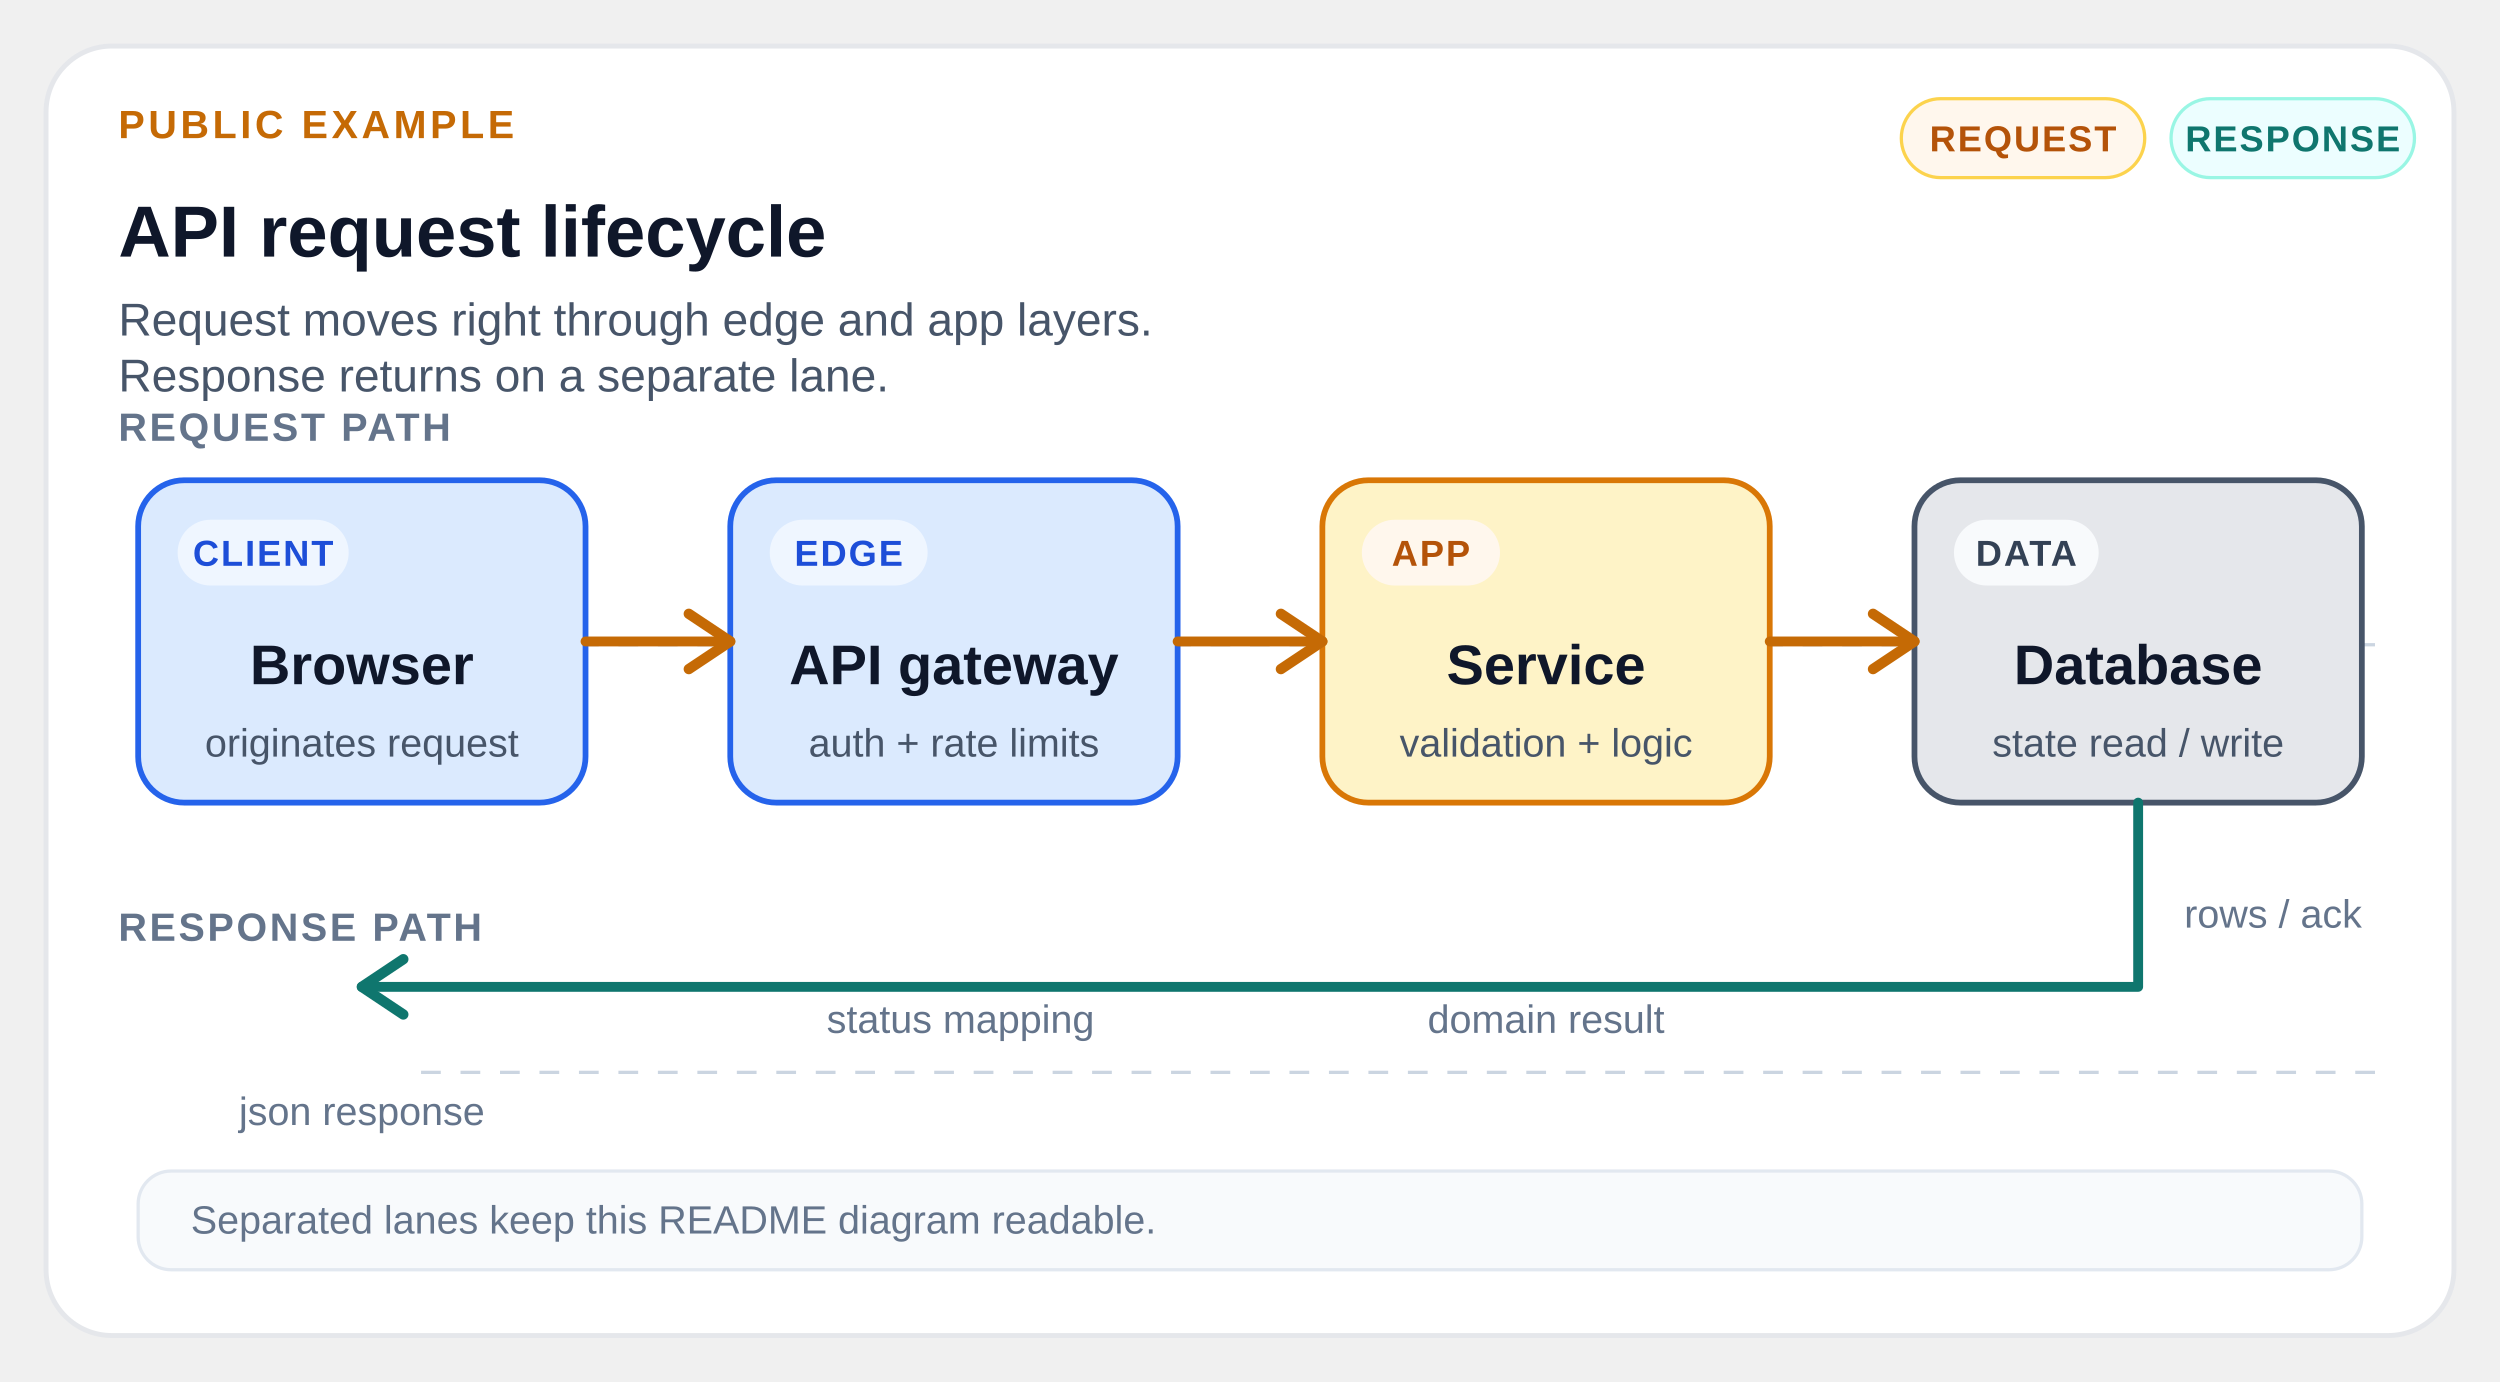
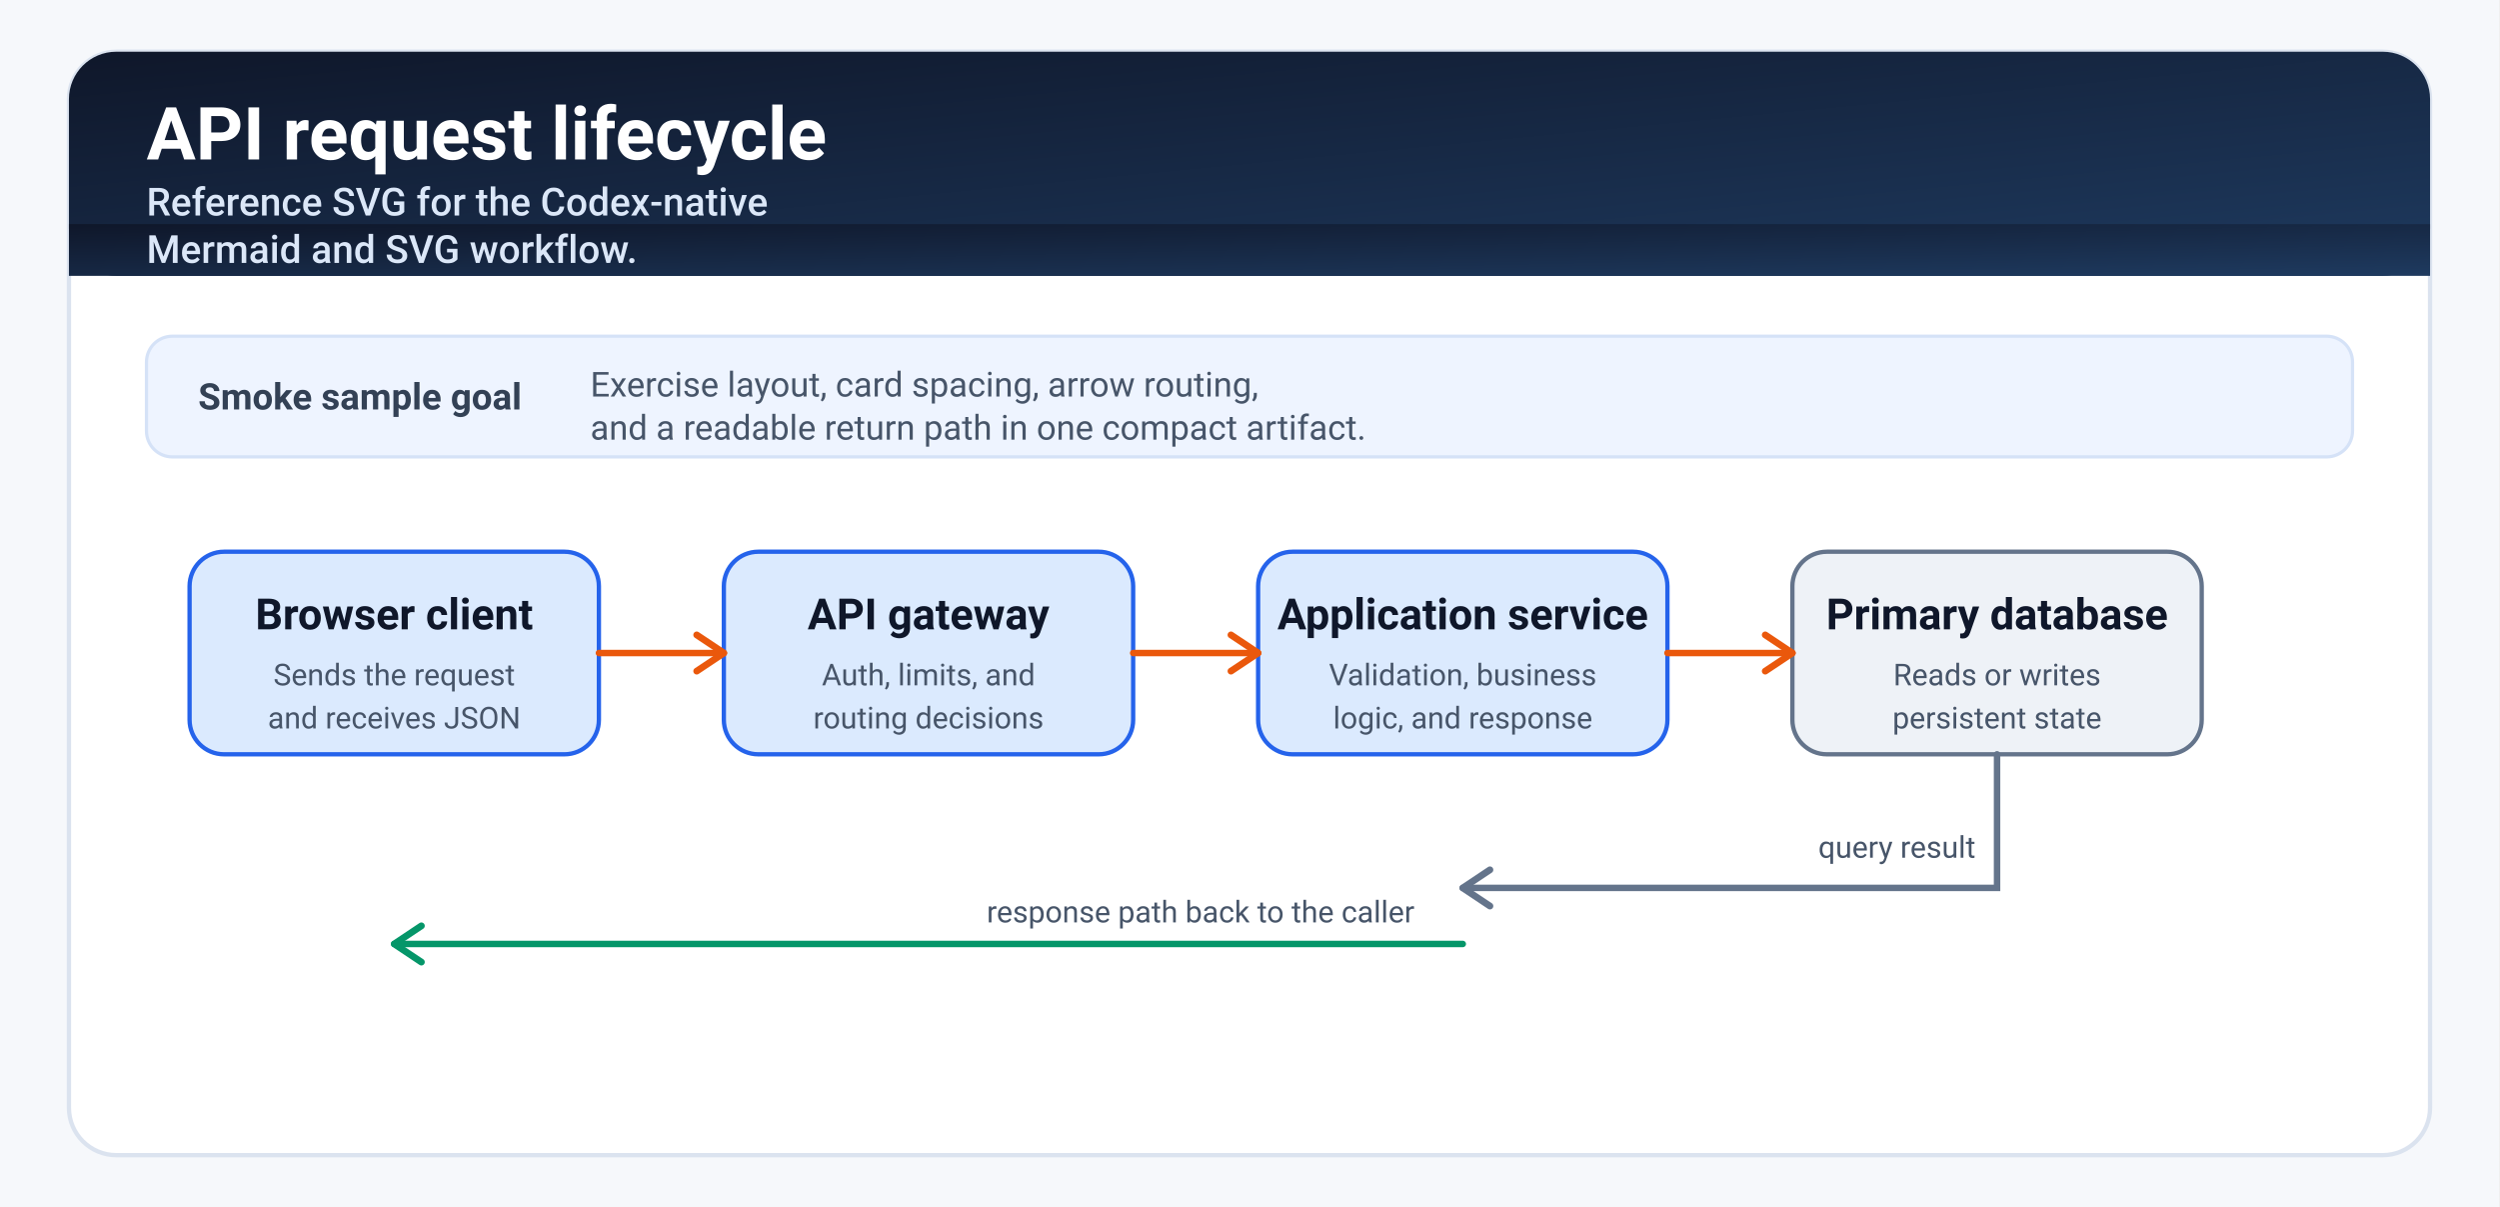
- <svg xmlns="http://www.w3.org/2000/svg" width="760" height="420" viewBox="0 0 760 420" role="img" aria-labelledby="title desc">
+ <svg xmlns="http://www.w3.org/2000/svg" width="1160" height="560" viewBox="0 0 1160 560" role="img" aria-labelledby="title desc">
  <defs>
-     <marker id="arrow-req" viewBox="0 0 10 10" refX="8" refY="5" markerWidth="7" markerHeight="7" orient="auto-start-reverse">
-       <path d="M2 1L8 5L2 9" fill="none" stroke="#c56a05" stroke-width="1.5" stroke-linecap="round" stroke-linejoin="round" />
+     <linearGradient id="headerGrad" x1="0" y1="0" x2="1" y2="1">
+       <stop offset="0%" stop-color="#0f172a" />
+       <stop offset="100%" stop-color="#1e3a5f" />
+     </linearGradient>
+     <marker id="arrow" viewBox="0 0 10 10" refX="8" refY="5" markerWidth="7" markerHeight="7" orient="auto-start-reverse">
+       <path d="M2 1L8 5L2 9" fill="none" stroke="context-stroke" stroke-width="1.5" stroke-linecap="round" stroke-linejoin="round" />
    </marker>
-     <marker id="arrow-res" viewBox="0 0 10 10" refX="8" refY="5" markerWidth="7" markerHeight="7" orient="auto-start-reverse">
-       <path d="M2 1L8 5L2 9" fill="none" stroke="#0f766e" stroke-width="1.5" stroke-linecap="round" stroke-linejoin="round" />
-     </marker>
-     <style>
-       .panel { fill: #ffffff; stroke: #e5e7eb; stroke-width: 1.5; }
-       .eyebrow { font: 600 12px -apple-system, BlinkMacSystemFont, "Segoe UI", Arial, sans-serif; letter-spacing: 1.1px; fill: #c56a05; }
-       .title { font: 700 22px -apple-system, BlinkMacSystemFont, "Segoe UI", Arial, sans-serif; fill: #0f172a; }
-       .subtitle { font: 400 14px -apple-system, BlinkMacSystemFont, "Segoe UI", Arial, sans-serif; fill: #475569; }
-       .lane { font: 700 12px -apple-system, BlinkMacSystemFont, "Segoe UI", Arial, sans-serif; letter-spacing: 0.8px; fill: #64748b; }
-       .chip { font: 700 11px -apple-system, BlinkMacSystemFont, "Segoe UI", Arial, sans-serif; letter-spacing: 0.6px; }
-       .card-title { font: 700 17px -apple-system, BlinkMacSystemFont, "Segoe UI", Arial, sans-serif; fill: #0f172a; }
-       .card-copy { font: 400 12px -apple-system, BlinkMacSystemFont, "Segoe UI", Arial, sans-serif; fill: #475569; }
-       .guide { fill: none; stroke: #cbd5e1; stroke-width: 1; stroke-dasharray: 6 6; }
-       .req { fill: none; stroke: #c56a05; stroke-width: 3; stroke-linecap: round; stroke-linejoin: round; }
-       .res { fill: none; stroke: #0f766e; stroke-width: 3; stroke-linecap: round; stroke-linejoin: round; }
-       .note { font: 400 12px -apple-system, BlinkMacSystemFont, "Segoe UI", Arial, sans-serif; fill: #64748b; }
-     </style>
  </defs>
-   <rect class="panel" x="14" y="14" width="732" height="392" rx="20" />
-   <text class="eyebrow" x="36" y="42">PUBLIC EXAMPLE</text>
-   <text class="title" x="36" y="78">API request lifecycle</text>
-   <text class="subtitle" x="36" y="102">
-     <tspan x="36" dy="0">Request moves right through edge and app layers.</tspan>
-     <tspan x="36" dy="17">Response returns on a separate lane.</tspan>
+   <rect x="0" y="0" width="1160" height="560" fill="#f6f8fb" />
+   <rect x="32" y="24" width="1096" height="512" rx="22" fill="#ffffff" stroke="#dbe3ef" stroke-width="2" />
+   <rect x="32" y="24" width="1096" height="104" rx="22" fill="url(#headerGrad)" />
+   <rect x="32" y="104" width="1096" height="24" fill="url(#headerGrad)" />
+   <text x="68" y="74" font-family="Segoe UI, Roboto, Helvetica, Arial, sans-serif" font-size="34" font-weight="700" fill="#ffffff">API request lifecycle</text>
+   <text x="68" y="100" font-family="Segoe UI, Roboto, Helvetica, Arial, sans-serif" font-size="18" font-weight="500" fill="#dbe7f8">
+     <tspan x="68" dy="0">Reference SVG for the Codex-native</tspan>
+     <tspan x="68" dy="22">Mermaid and SVG workflow.</tspan>
  </text>
-   <rect x="578" y="30" width="74" height="24" rx="12" fill="#fff7ed" stroke="#fcd34d" stroke-width="1" />
-   <rect x="660" y="30" width="74" height="24" rx="12" fill="#ecfeff" stroke="#99f6e4" stroke-width="1" />
-   <text class="chip" x="615" y="46" text-anchor="middle" fill="#b45309">REQUEST</text>
-   <text class="chip" x="697" y="46" text-anchor="middle" fill="#0f766e">RESPONSE</text>
-   <text class="lane" x="36" y="134">REQUEST PATH</text>
-   <path class="guide" d="M128 196 H724" />
-   <rect x="42" y="146" width="136" height="98" rx="14" fill="#dbeafe" stroke="#2563eb" stroke-width="1.75" />
-   <rect x="222" y="146" width="136" height="98" rx="14" fill="#dbeafe" stroke="#2563eb" stroke-width="1.75" />
-   <rect x="402" y="146" width="136" height="98" rx="14" fill="#fef3c7" stroke="#d97706" stroke-width="1.75" />
-   <rect x="582" y="146" width="136" height="98" rx="14" fill="#e5e7eb" stroke="#475569" stroke-width="1.75" />
-   <rect x="54" y="158" width="52" height="20" rx="10" fill="#eff6ff" />
-   <rect x="234" y="158" width="48" height="20" rx="10" fill="#eff6ff" />
-   <rect x="414" y="158" width="42" height="20" rx="10" fill="#fff7ed" />
-   <rect x="594" y="158" width="44" height="20" rx="10" fill="#f8fafc" />
-   <text class="chip" x="80" y="172" text-anchor="middle" fill="#1d4ed8">CLIENT</text>
-   <text class="chip" x="258" y="172" text-anchor="middle" fill="#1d4ed8">EDGE</text>
-   <text class="chip" x="435" y="172" text-anchor="middle" fill="#b45309">APP</text>
-   <text class="chip" x="616" y="172" text-anchor="middle" fill="#334155">DATA</text>
-   <text class="card-title" x="110" y="208" text-anchor="middle">Browser</text>
-   <text class="card-copy" x="110" y="230" text-anchor="middle">originates request</text>
-   <text class="card-title" x="290" y="208" text-anchor="middle">API gateway</text>
-   <text class="card-copy" x="290" y="230" text-anchor="middle">auth + rate limits</text>
-   <text class="card-title" x="470" y="208" text-anchor="middle">Service</text>
-   <text class="card-copy" x="470" y="230" text-anchor="middle">validation + logic</text>
-   <text class="card-title" x="650" y="208" text-anchor="middle">Database</text>
-   <text class="card-copy" x="650" y="230" text-anchor="middle">state read / write</text>
-   <path class="req" d="M178 195 H222" marker-end="url(#arrow-req)" />
-   <path class="req" d="M358 195 H402" marker-end="url(#arrow-req)" />
-   <path class="req" d="M538 195 H582" marker-end="url(#arrow-req)" />
-   <text class="lane" x="36" y="286">RESPONSE PATH</text>
-   <path class="guide" d="M128 326 H724" />
-   <path class="res" d="M650 244 V300 H110" marker-end="url(#arrow-res)" />
-   <text class="note" x="664" y="282">rows / ack</text>
-   <text class="note" x="470" y="314" text-anchor="middle">domain result</text>
-   <text class="note" x="292" y="314" text-anchor="middle">status mapping</text>
-   <text class="note" x="110" y="342" text-anchor="middle">json response</text>
-   <rect x="42" y="356" width="676" height="30" rx="10" fill="#f8fafc" stroke="#e2e8f0" stroke-width="1" />
-   <text class="note" x="58" y="375">Separated lanes keep this README diagram readable.</text>
+   <rect x="68" y="156" width="1024" height="56" rx="12" fill="#eef4ff" stroke="#d5e2f7" stroke-width="1.5" />
+   <text x="92" y="190" font-family="Segoe UI, Roboto, Helvetica, Arial, sans-serif" font-size="17" font-weight="600" fill="#334155">Smoke sample goal</text>
+   <text x="274" y="184" font-family="Segoe UI, Roboto, Helvetica, Arial, sans-serif" font-size="16" fill="#475569">
+     <tspan x="274" dy="0">Exercise layout, card spacing, arrow routing,</tspan>
+     <tspan x="274" dy="20">and a readable return path in one compact artifact.</tspan>
+   </text>
+   <rect x="88" y="256" width="190" height="94" rx="16" fill="#dbeafe" stroke="#2563eb" stroke-width="2" />
+   <rect x="336" y="256" width="190" height="94" rx="16" fill="#dbeafe" stroke="#2563eb" stroke-width="2" />
+   <rect x="584" y="256" width="190" height="94" rx="16" fill="#dbeafe" stroke="#2563eb" stroke-width="2" />
+   <rect x="832" y="256" width="190" height="94" rx="16" fill="#eef2f7" stroke="#64748b" stroke-width="2" />
+   <text x="183" y="292" text-anchor="middle" font-family="Segoe UI, Roboto, Helvetica, Arial, sans-serif" font-size="20" font-weight="700" fill="#0f172a">Browser client</text>
+   <text x="183" y="318" text-anchor="middle" font-family="Segoe UI, Roboto, Helvetica, Arial, sans-serif" font-size="14" fill="#475569">Sends the request</text>
+   <text x="183" y="338" text-anchor="middle" font-family="Segoe UI, Roboto, Helvetica, Arial, sans-serif" font-size="14" fill="#475569">and receives JSON</text>
+   <text x="431" y="292" text-anchor="middle" font-family="Segoe UI, Roboto, Helvetica, Arial, sans-serif" font-size="20" font-weight="700" fill="#0f172a">API gateway</text>
+   <text x="431" y="318" text-anchor="middle" font-family="Segoe UI, Roboto, Helvetica, Arial, sans-serif" font-size="14" fill="#475569">Auth, limits, and</text>
+   <text x="431" y="338" text-anchor="middle" font-family="Segoe UI, Roboto, Helvetica, Arial, sans-serif" font-size="14" fill="#475569">routing decisions</text>
+   <text x="679" y="292" text-anchor="middle" font-family="Segoe UI, Roboto, Helvetica, Arial, sans-serif" font-size="20" font-weight="700" fill="#0f172a">Application service</text>
+   <text x="679" y="318" text-anchor="middle" font-family="Segoe UI, Roboto, Helvetica, Arial, sans-serif" font-size="14" fill="#475569">Validation, business</text>
+   <text x="679" y="338" text-anchor="middle" font-family="Segoe UI, Roboto, Helvetica, Arial, sans-serif" font-size="14" fill="#475569">logic, and response</text>
+   <text x="927" y="292" text-anchor="middle" font-family="Segoe UI, Roboto, Helvetica, Arial, sans-serif" font-size="20" font-weight="700" fill="#0f172a">Primary database</text>
+   <text x="927" y="318" text-anchor="middle" font-family="Segoe UI, Roboto, Helvetica, Arial, sans-serif" font-size="14" fill="#475569">Reads or writes</text>
+   <text x="927" y="338" text-anchor="middle" font-family="Segoe UI, Roboto, Helvetica, Arial, sans-serif" font-size="14" fill="#475569">persistent state</text>
+   <path d="M278 303 L336 303" fill="none" stroke="#ea580c" stroke-width="3" stroke-linecap="round" marker-end="url(#arrow)" />
+   <path d="M526 303 L584 303" fill="none" stroke="#ea580c" stroke-width="3" stroke-linecap="round" marker-end="url(#arrow)" />
+   <path d="M774 303 L832 303" fill="none" stroke="#ea580c" stroke-width="3" stroke-linecap="round" marker-end="url(#arrow)" />
+   <path d="M927 350 L927 412 L679 412" fill="none" stroke="#64748b" stroke-width="3" stroke-linecap="round" marker-end="url(#arrow)" />
+   <path d="M679 438 L431 438 L183 438" fill="none" stroke="#059669" stroke-width="3" stroke-linecap="round" marker-end="url(#arrow)" />
+   <text x="844" y="398" font-family="Segoe UI, Roboto, Helvetica, Arial, sans-serif" font-size="14" fill="#475569">query result</text>
+   <text x="458" y="428" font-family="Segoe UI, Roboto, Helvetica, Arial, sans-serif" font-size="14" fill="#475569">response path back to the caller</text>
</svg>
